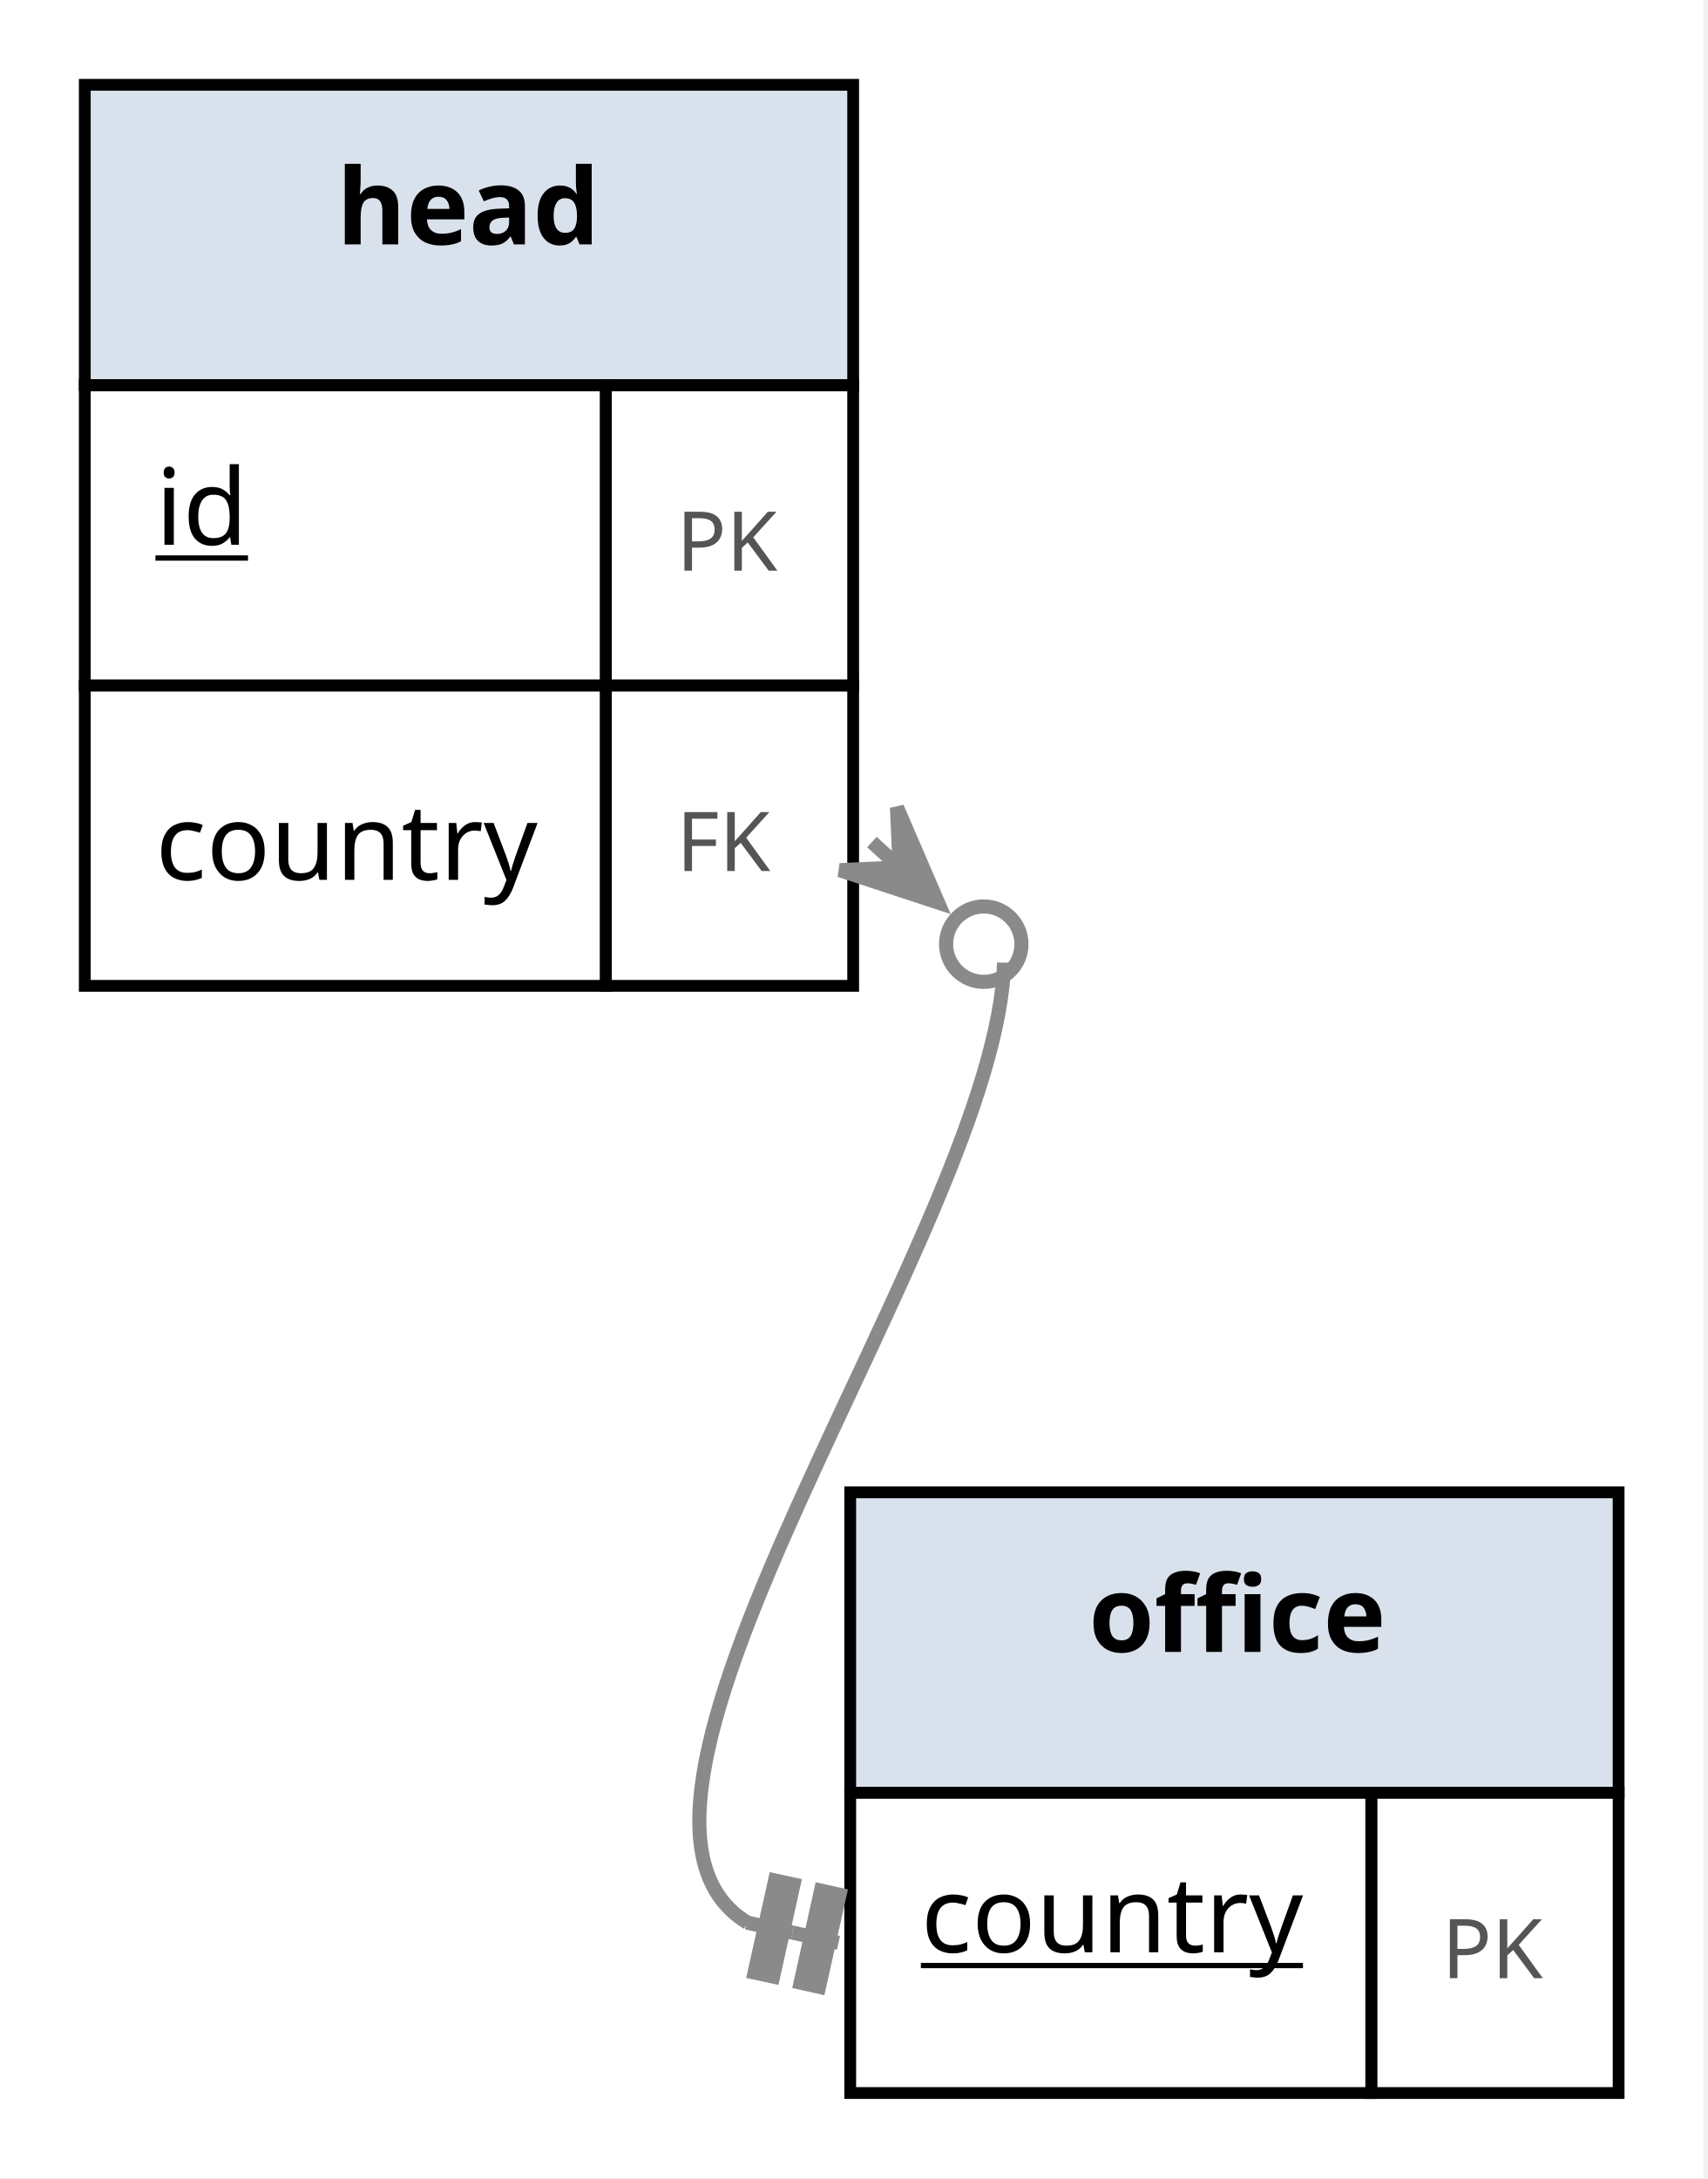
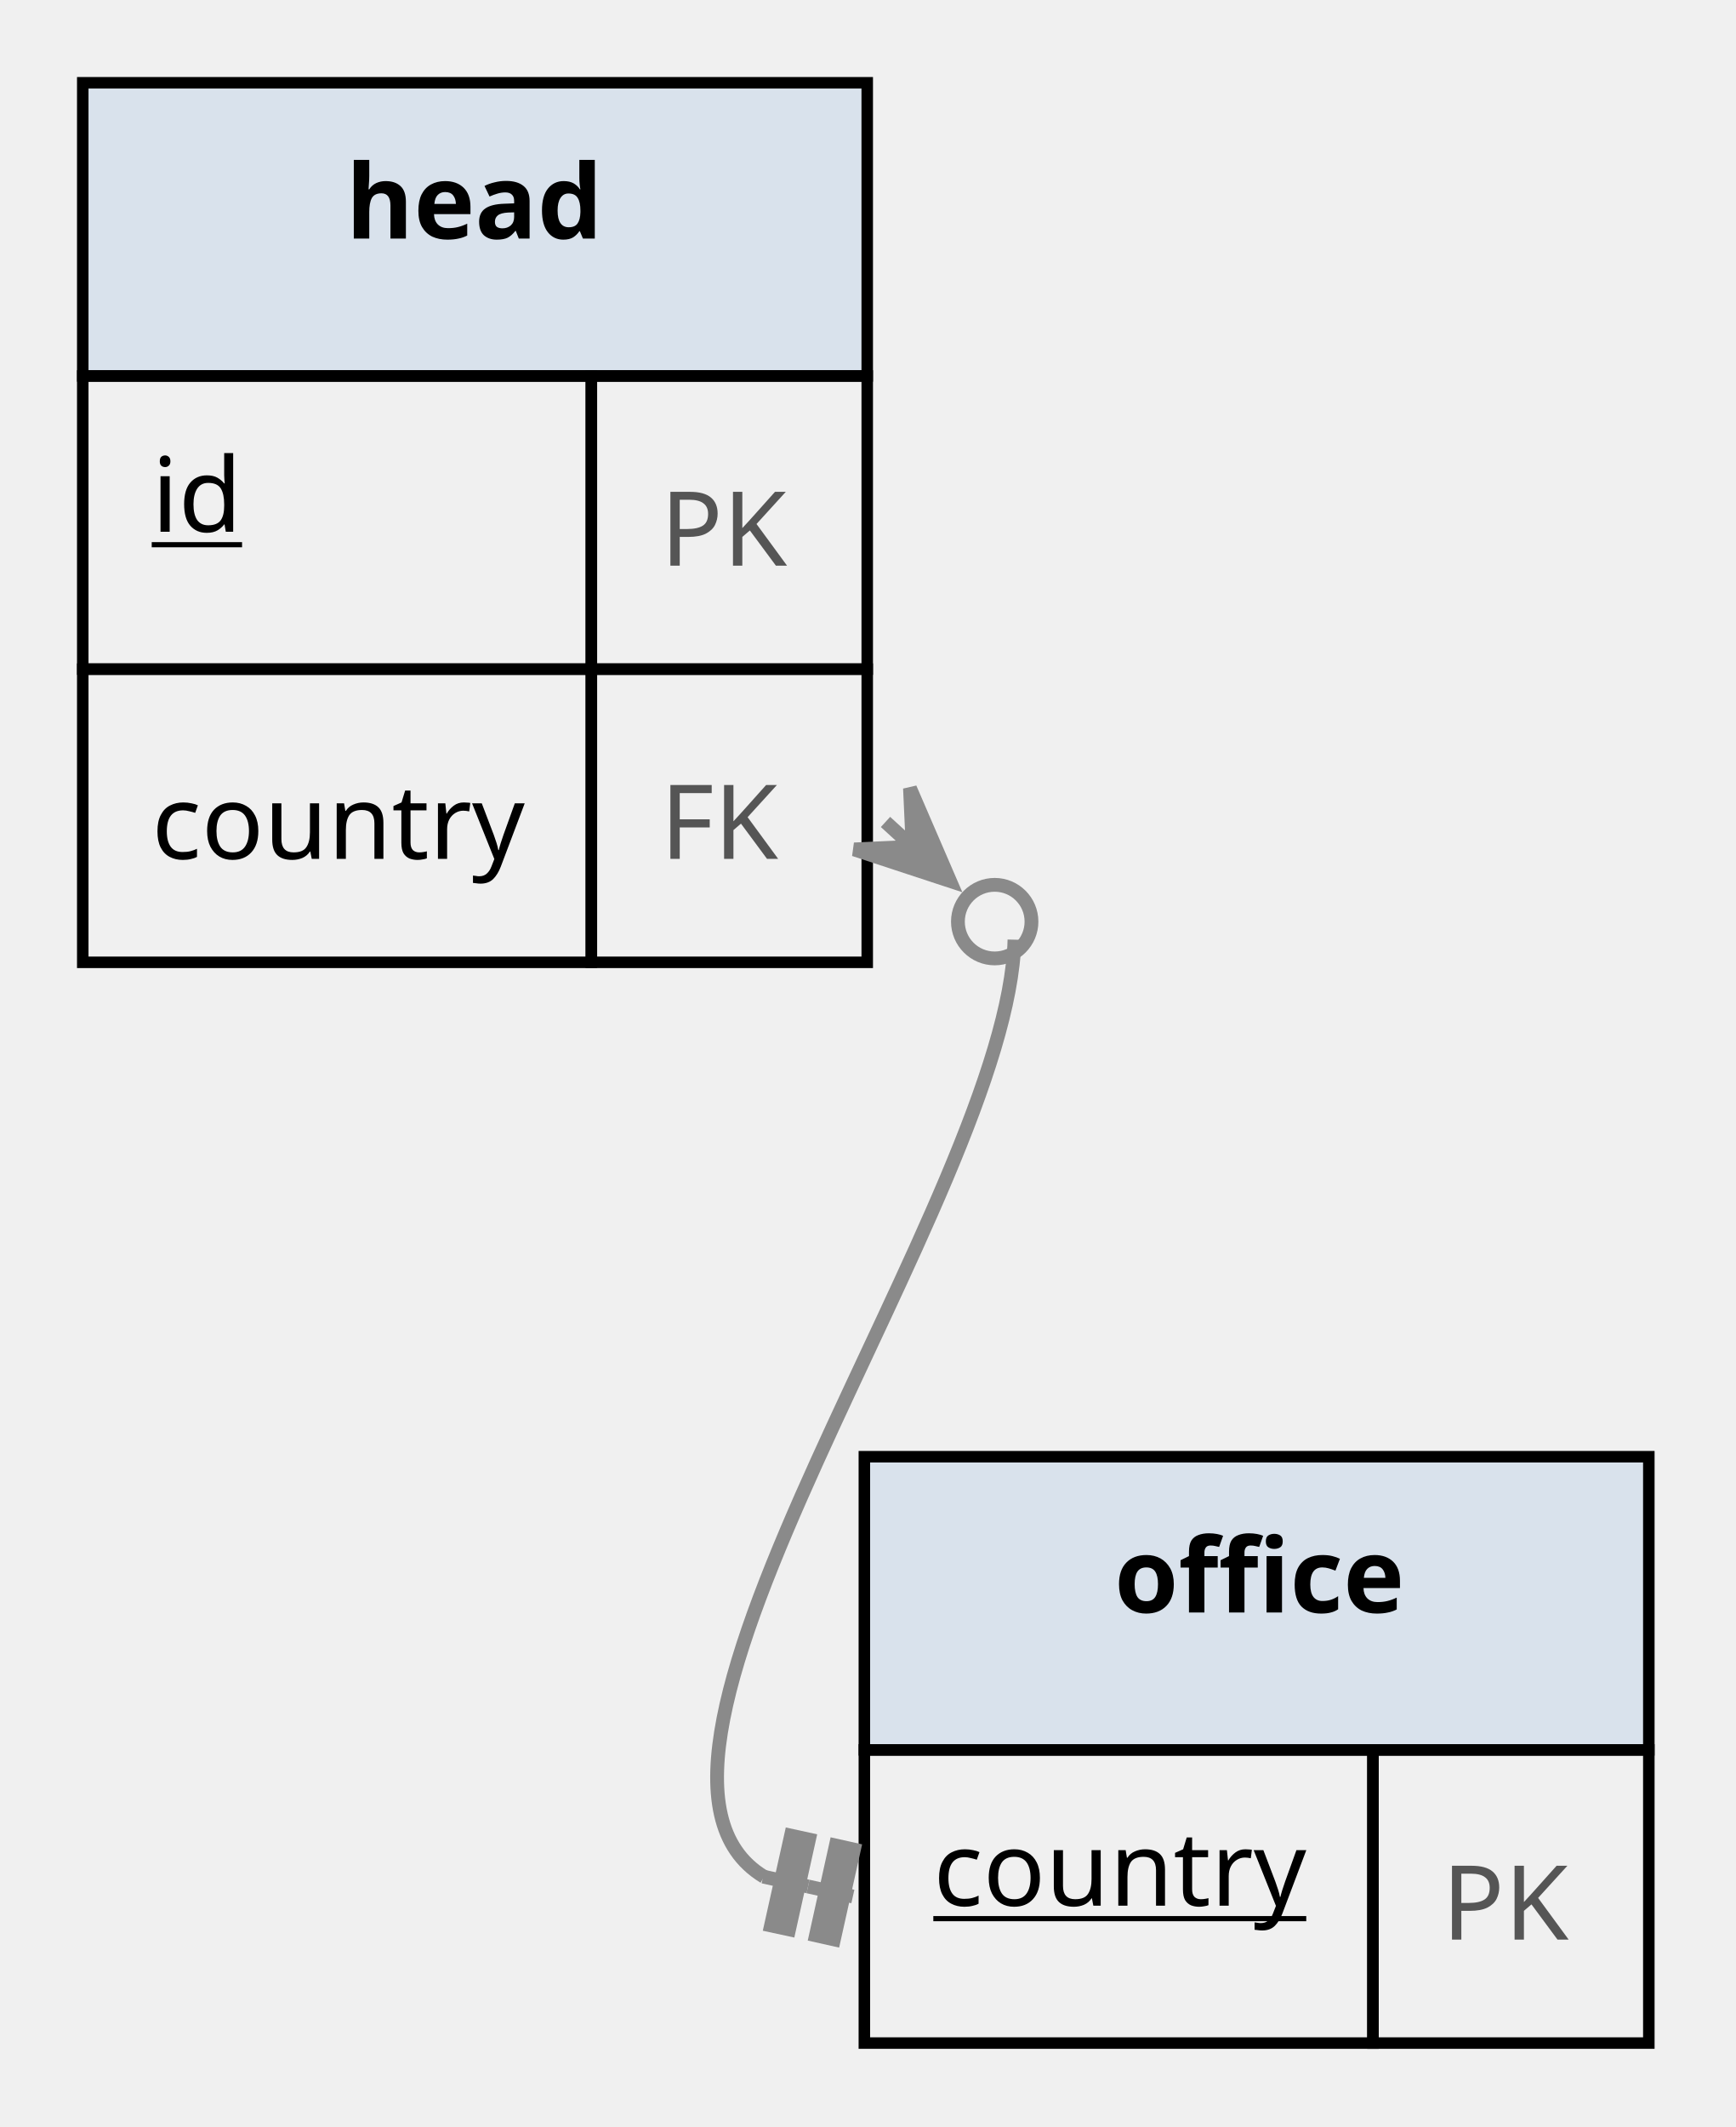
- <svg xmlns="http://www.w3.org/2000/svg" width="145pt" height="185pt" viewBox="0.00 0.00 145.00 185.00">
+ <svg xmlns="http://www.w3.org/2000/svg" width="151pt" height="185pt" viewBox="0.00 0.00 151.00 185.00">
  <g id="graph0" class="graph" transform="scale(1 1) rotate(0) translate(7.2 177.7)">
-     <polygon fill="white" stroke="none" points="-7.2,7.2 -7.2,-177.7 137.45,-177.7 137.45,7.2 -7.2,7.2" />
    <g id="node1" class="node">
-       <polygon fill="#d9e2ec" stroke="none" points="65,-25.5 65,-51 130.25,-51 130.25,-25.5 65,-25.5" />
-       <polygon fill="none" stroke="#000000" points="65,-25.5 65,-51 130.25,-51 130.25,-25.5 65,-25.5" />
-       <text xml:space="preserve" text-anchor="start" x="85.25" y="-37.45" font-family="Noto Sans KR" font-weight="bold" font-size="9.00" fill="#000000">office</text>
-       <polygon fill="none" stroke="#000000" points="65,0 65,-25.5 109.25,-25.5 109.25,0 65,0" />
-       <text xml:space="preserve" text-anchor="start" x="71" y="-11.95" font-family="Noto Sans KR" text-decoration="underline" font-size="9.00">country</text>
-       <polygon fill="none" stroke="#000000" points="109.25,0 109.25,-25.5 130.25,-25.5 130.25,0 109.25,0" />
-       <text xml:space="preserve" text-anchor="start" x="115.25" y="-9.75" font-family="Noto Sans KR" font-size="7.00" fill="#555555">PK</text>
+       <polygon fill="#d9e2ec" stroke="none" points="68,-25.5 68,-51 136.25,-51 136.25,-25.5 68,-25.5" />
+       <polygon fill="none" stroke="#000000" points="68,-25.5 68,-51 136.25,-51 136.25,-25.5 68,-25.5" />
+       <text xml:space="preserve" text-anchor="start" x="89.75" y="-37.45" font-family="Noto Sans KR" font-weight="bold" font-size="9.00" fill="#000000">office</text>
+       <polygon fill="none" stroke="#000000" points="68,0 68,-25.5 112.25,-25.5 112.25,0 68,0" />
+       <text xml:space="preserve" text-anchor="start" x="74" y="-11.95" font-family="Noto Sans KR" text-decoration="underline" font-size="9.00">country</text>
+       <polygon fill="none" stroke="#000000" points="112.25,0 112.25,-25.5 136.25,-25.5 136.25,0 112.25,0" />
+       <text xml:space="preserve" text-anchor="start" x="118.25" y="-9" font-family="Noto Sans KR" font-size="9.00" fill="#555555">PK</text>
    </g>
    <g id="node2" class="node">
-       <polygon fill="#d9e2ec" stroke="none" points="0,-145 0,-170.5 65.25,-170.5 65.25,-145 0,-145" />
-       <polygon fill="none" stroke="#000000" points="0,-145 0,-170.5 65.25,-170.5 65.25,-145 0,-145" />
-       <text xml:space="preserve" text-anchor="start" x="21.38" y="-156.95" font-family="Noto Sans KR" font-weight="bold" font-size="9.00" fill="#000000">head</text>
+       <polygon fill="#d9e2ec" stroke="none" points="0,-145 0,-170.5 68.25,-170.5 68.25,-145 0,-145" />
+       <polygon fill="none" stroke="#000000" points="0,-145 0,-170.5 68.25,-170.5 68.25,-145 0,-145" />
+       <text xml:space="preserve" text-anchor="start" x="22.88" y="-156.95" font-family="Noto Sans KR" font-weight="bold" font-size="9.00" fill="#000000">head</text>
      <polygon fill="none" stroke="#000000" points="0,-119.5 0,-145 44.25,-145 44.25,-119.5 0,-119.5" />
      <text xml:space="preserve" text-anchor="start" x="6" y="-131.45" font-family="Noto Sans KR" text-decoration="underline" font-size="9.00">id</text>
-       <polygon fill="none" stroke="#000000" points="44.25,-119.5 44.25,-145 65.25,-145 65.25,-119.5 44.25,-119.5" />
-       <text xml:space="preserve" text-anchor="start" x="50.25" y="-129.25" font-family="Noto Sans KR" font-size="7.00" fill="#555555">PK</text>
+       <polygon fill="none" stroke="#000000" points="44.25,-119.5 44.25,-145 68.25,-145 68.25,-119.5 44.25,-119.5" />
+       <text xml:space="preserve" text-anchor="start" x="50.25" y="-128.5" font-family="Noto Sans KR" font-size="9.00" fill="#555555">PK</text>
      <polygon fill="none" stroke="#000000" points="0,-94 0,-119.5 44.25,-119.5 44.25,-94 0,-94" />
      <text xml:space="preserve" text-anchor="start" x="6" y="-103" font-family="Noto Sans KR" font-size="9.00">country</text>
-       <polygon fill="none" stroke="#000000" points="44.25,-94 44.25,-119.5 65.25,-119.5 65.25,-94 44.25,-94" />
-       <text xml:space="preserve" text-anchor="start" x="50.25" y="-103.75" font-family="Noto Sans KR" font-size="7.00" fill="#555555">FK</text>
+       <polygon fill="none" stroke="#000000" points="44.25,-94 44.25,-119.5 68.25,-119.5 68.25,-94 44.25,-94" />
+       <text xml:space="preserve" text-anchor="start" x="50.25" y="-103" font-family="Noto Sans KR" font-size="9.00" fill="#555555">FK</text>
    </g>
    <g id="edge1" class="edge">
-       <path fill="none" stroke="#8a8a8a" stroke-width="1.2" d="M78.06,-95.97C77.56,-73.78 39.99,-24.29 56.28,-14.46" />
-       <polygon fill="#8a8a8a" stroke="#8a8a8a" stroke-width="1.2" points="72.45,-101.08 64.12,-103.82 69.2,-104.05 66.84,-106.21 66.84,-106.21 66.84,-106.21 69.2,-104.05 68.97,-109.14 72.45,-101.08" />
-       <ellipse fill="none" stroke="#8a8a8a" stroke-width="1.2" cx="76.34" cy="-97.54" rx="3.2" ry="3.2" />
-       <polygon fill="#8a8a8a" stroke="#8a8a8a" stroke-width="1.2" points="62.35,-9.02 64.09,-16.83 62.52,-17.18 60.79,-9.37 62.35,-9.02" />
-       <polyline fill="none" stroke="#8a8a8a" stroke-width="1.2" points="64,-12.75 60.1,-13.62" />
-       <polygon fill="#8a8a8a" stroke="#8a8a8a" stroke-width="1.2" points="58.45,-9.89 60.18,-17.7 58.62,-18.04 56.88,-10.23 58.45,-9.89" />
-       <polyline fill="none" stroke="#8a8a8a" stroke-width="1.2" points="60.1,-13.62 56.19,-14.48" />
+       <path fill="none" stroke="#8a8a8a" stroke-width="1.2" d="M81.06,-95.97C80.56,-73.78 42.99,-24.29 59.28,-14.46" />
+       <polygon fill="#8a8a8a" stroke="#8a8a8a" stroke-width="1.2" points="75.45,-101.08 67.12,-103.82 72.2,-104.05 69.84,-106.21 69.84,-106.21 69.84,-106.21 72.2,-104.05 71.97,-109.14 75.45,-101.08" />
+       <ellipse fill="none" stroke="#8a8a8a" stroke-width="1.2" cx="79.34" cy="-97.54" rx="3.2" ry="3.2" />
+       <polygon fill="#8a8a8a" stroke="#8a8a8a" stroke-width="1.2" points="65.35,-9.02 67.09,-16.83 65.52,-17.18 63.79,-9.37 65.35,-9.02" />
+       <polyline fill="none" stroke="#8a8a8a" stroke-width="1.2" points="67,-12.75 63.1,-13.62" />
+       <polygon fill="#8a8a8a" stroke="#8a8a8a" stroke-width="1.2" points="61.45,-9.89 63.18,-17.7 61.62,-18.04 59.88,-10.23 61.45,-9.89" />
+       <polyline fill="none" stroke="#8a8a8a" stroke-width="1.2" points="63.1,-13.62 59.19,-14.48" />
    </g>
  </g>
</svg>
